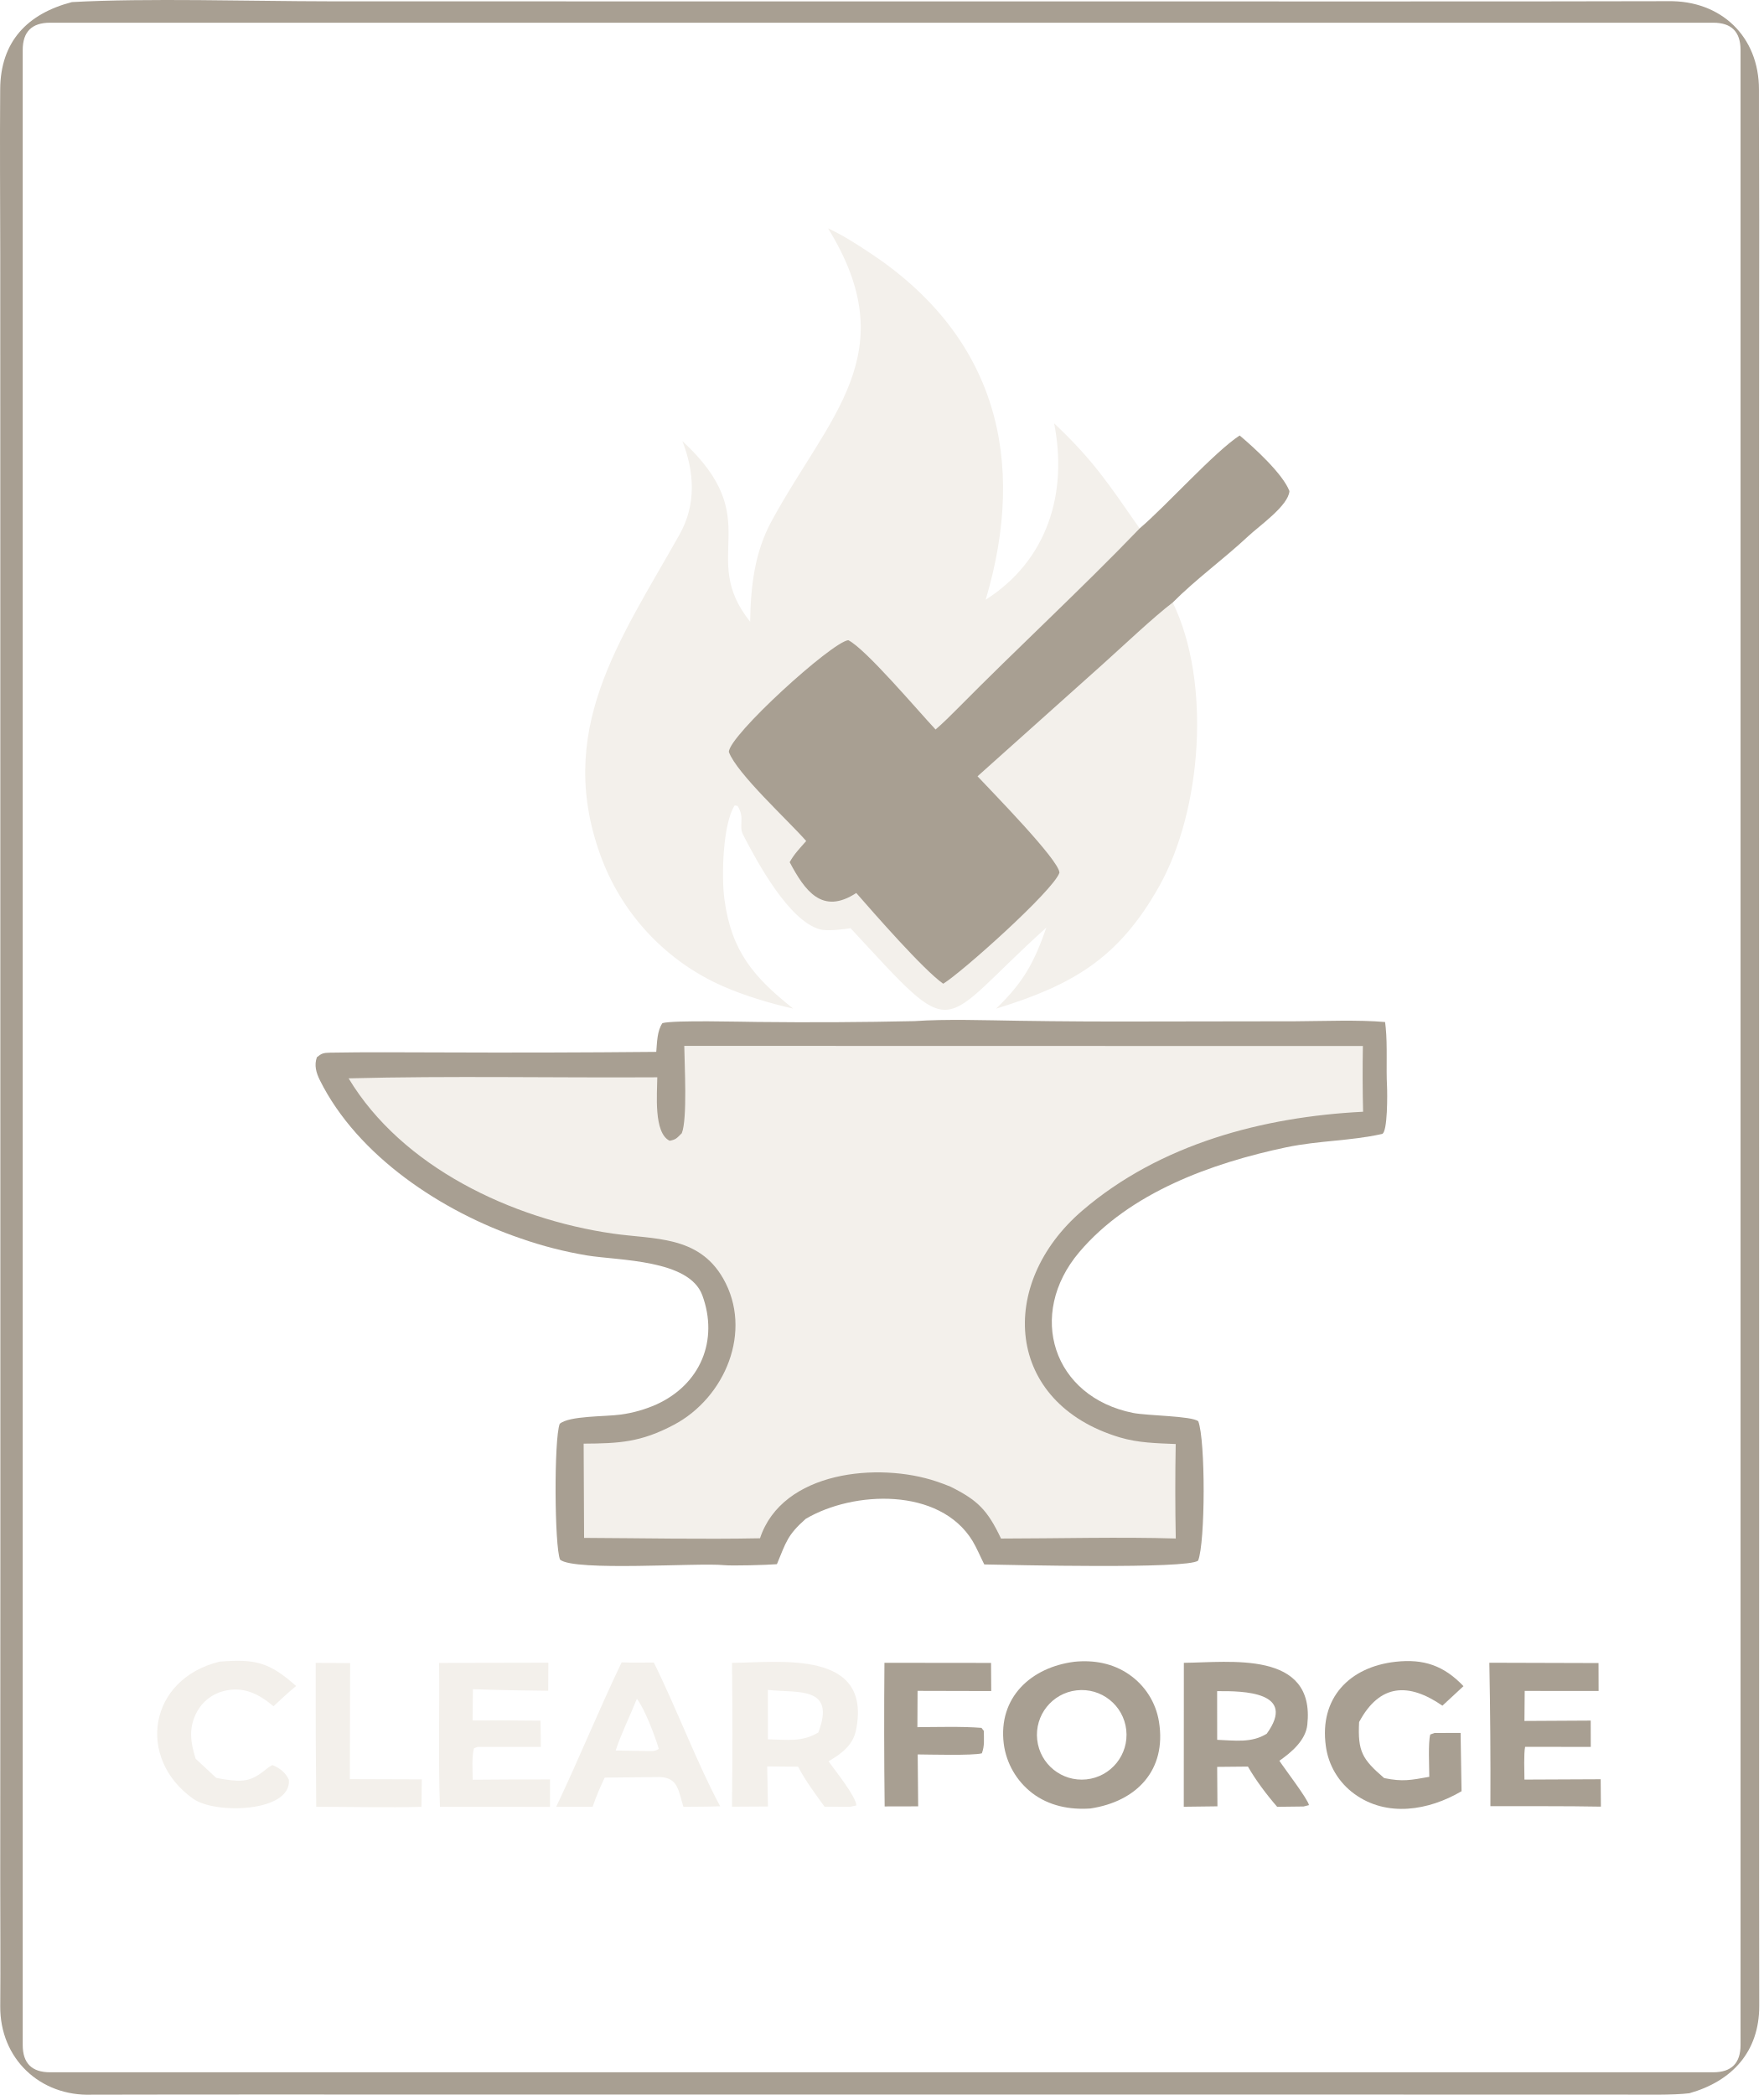
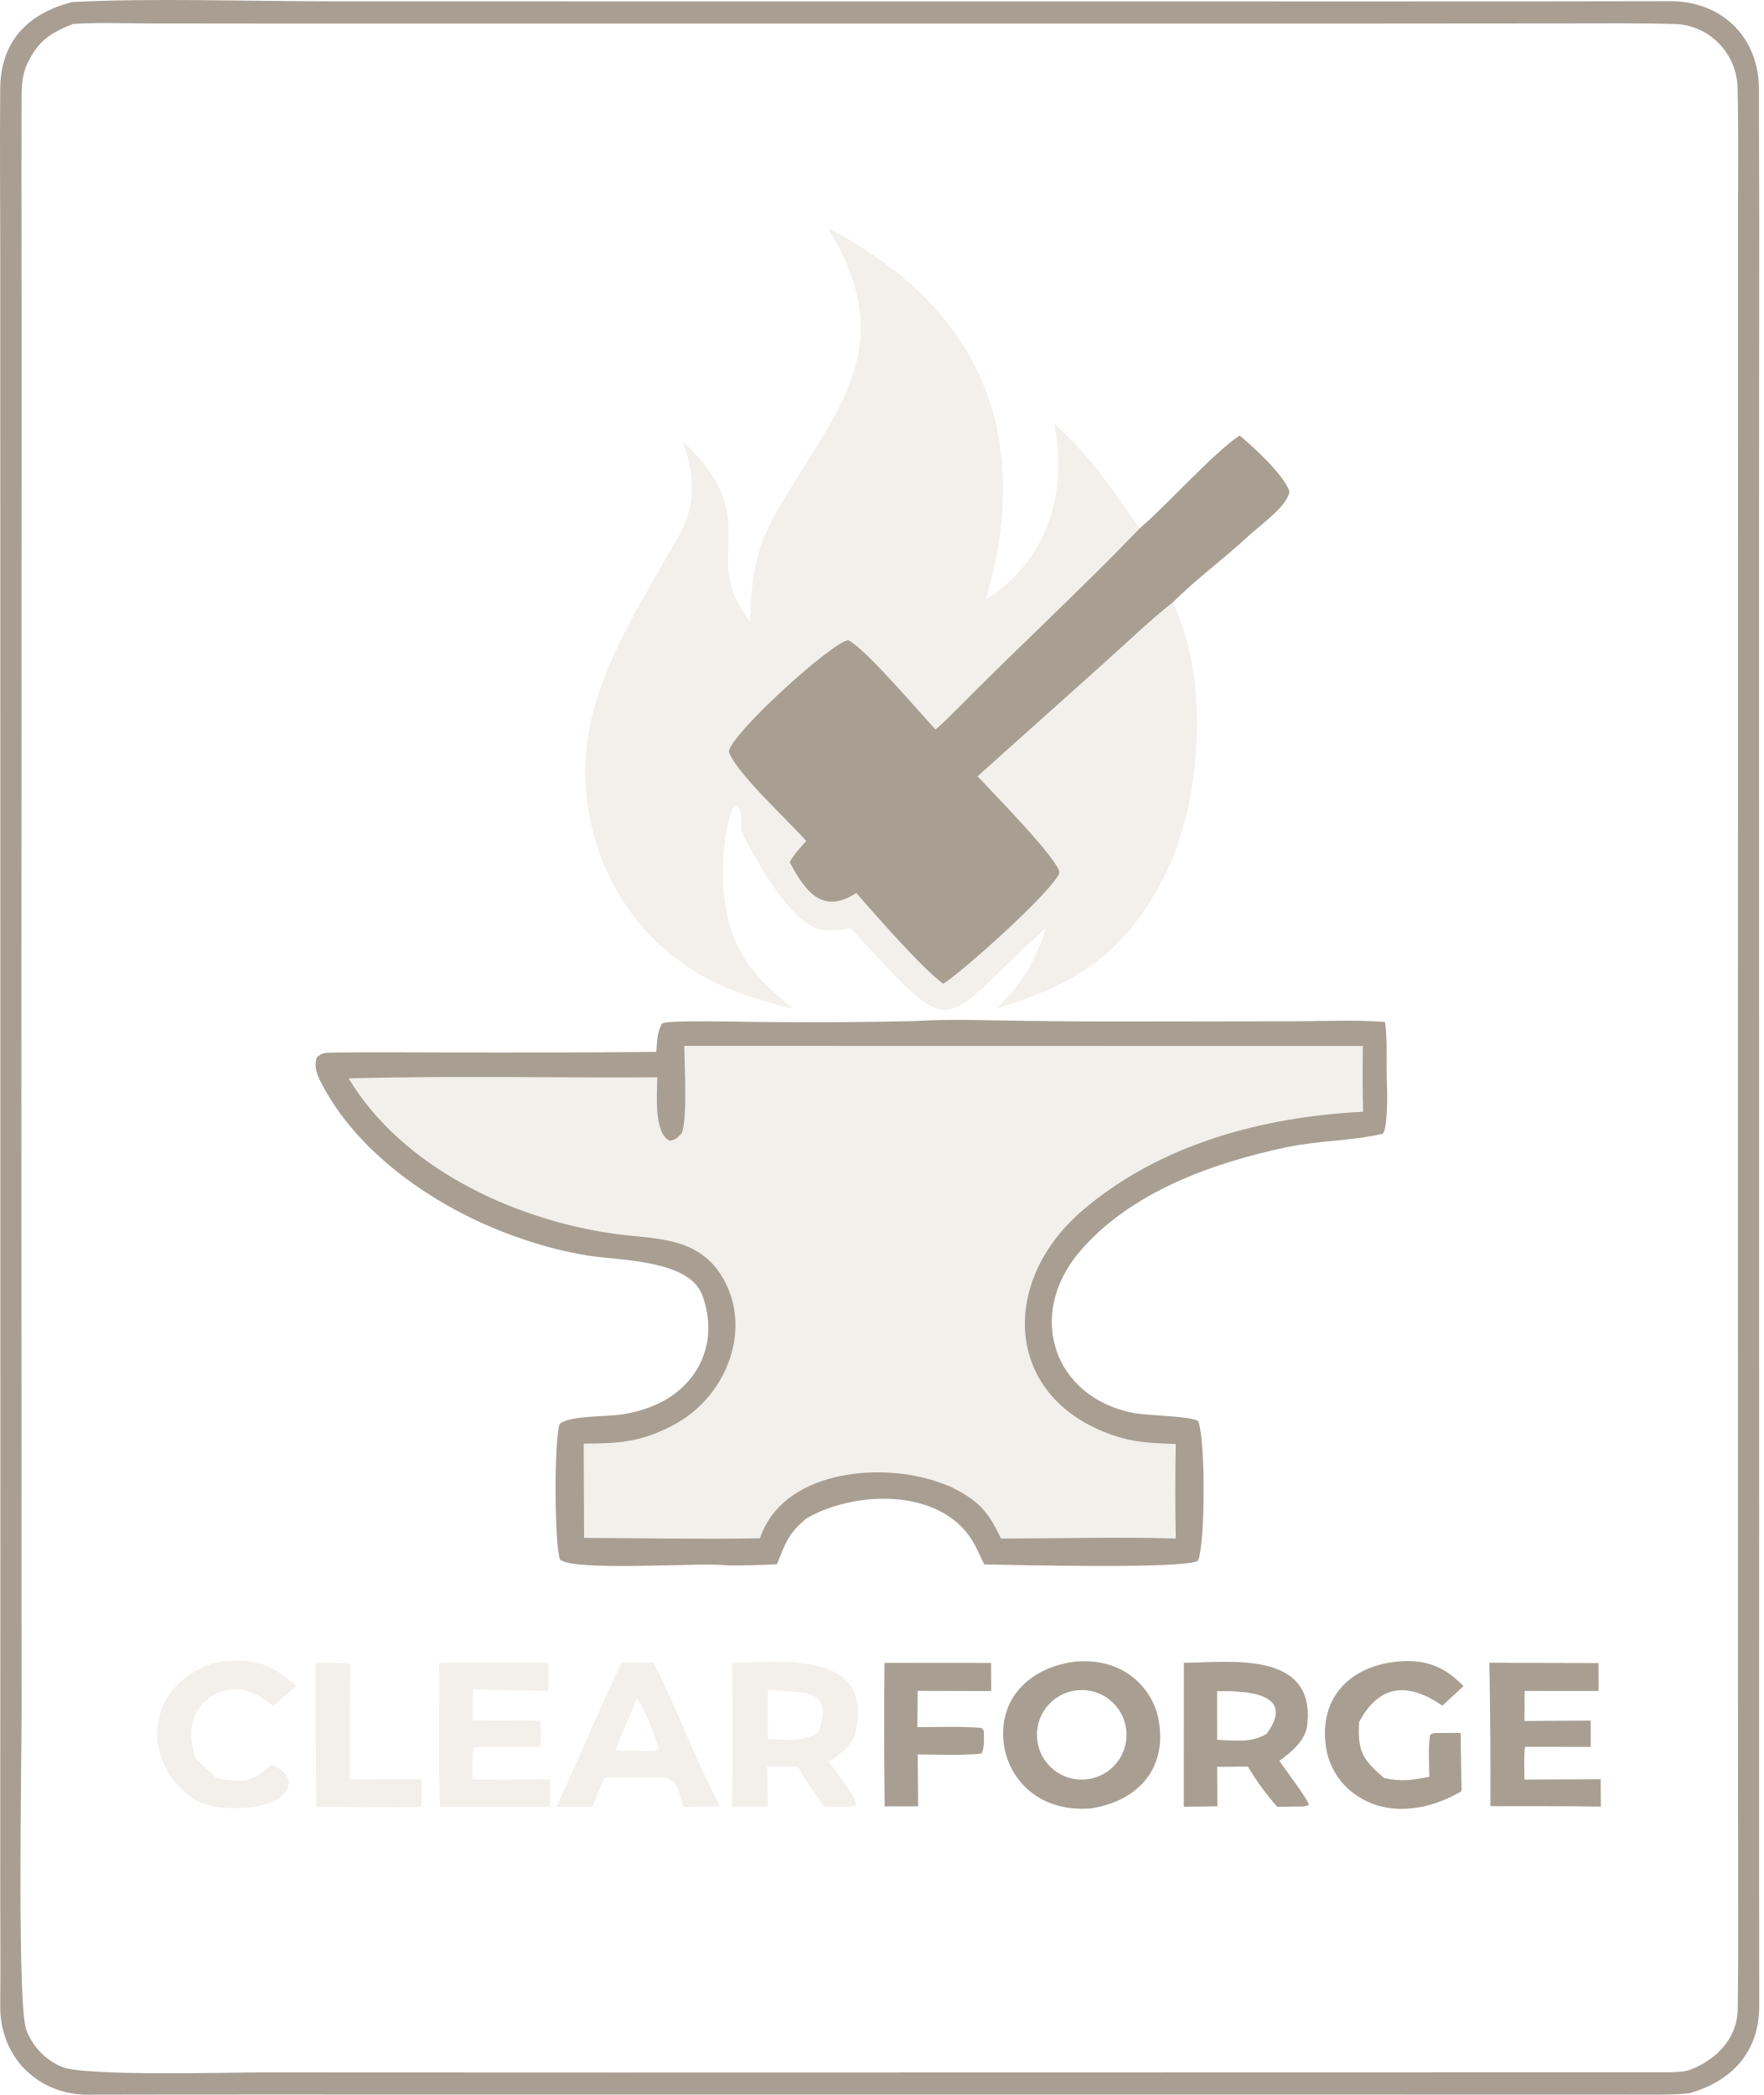
<svg xmlns="http://www.w3.org/2000/svg" width="388" height="461" viewBox="0 0 388 461" fill="none">
-   <path d="M15.827 0.46C32.296 -0.456 55.211 0.276 72.303 0.291L175.85 0.311L307.773 0.314C327.552 0.324 347.291 0.306 367.117 0.26C378.692 0.072 387.079 8.034 387.048 19.706C387.026 29.188 387.119 38.973 387.11 48.546L387.061 120.961L387.092 335.172C387.097 370.579 387.053 405.986 387.114 441.393C387.132 451.469 381.14 457.96 371.737 460.614C368.119 461.063 361.394 460.913 357.639 460.918L333.295 460.913L252.934 460.896L97.261 460.9C71.58 460.904 45.988 460.869 20.214 460.931C8.802 461.34 -0.049 452.986 0.055 441.445C0.135 432.459 0.046 422.997 0.053 413.83L0.083 337.928L0.069 122.141L0.056 56.143C0.034 43.967 -0.049 31.784 0.042 19.61C0.121 9.124 6.025 3.018 15.827 0.46Z M 11 5 H 377 Q 383 5 383 11 V 450 Q 383 456 377 456 H 11 Q 5 456 5 450 V 11 Q 5 5 11 5 Z" fill="#A89F92" fill-rule="evenodd" />
+   <path d="M15.827 0.46C32.296 -0.456 55.211 0.276 72.303 0.291L175.85 0.311L307.773 0.314C327.552 0.324 347.291 0.306 367.117 0.26C378.692 0.072 387.079 8.034 387.048 19.706C387.026 29.188 387.119 38.973 387.11 48.546L387.061 120.961L387.092 335.172C387.097 370.579 387.053 405.986 387.114 441.393C387.132 451.469 381.14 457.96 371.737 460.614C368.119 461.063 361.394 460.913 357.639 460.918L333.295 460.913L252.934 460.896L97.261 460.9C71.58 460.904 45.988 460.869 20.214 460.931C8.802 461.34 -0.049 452.986 0.055 441.445C0.135 432.459 0.046 422.997 0.053 413.83L0.083 337.928L0.069 122.141L0.056 56.143C0.034 43.967 -0.049 31.784 0.042 19.61C0.121 9.124 6.025 3.018 15.827 0.46Z M16.06 5.279C20.192 4.914 28.592 5.151 33.066 5.157L64.685 5.192L166.886 5.182L300.831 5.185L344.346 5.148C352.426 5.141 360.528 5.052 368.59 5.296C376.036 5.474 382.125 11.719 382.331 19.148C382.564 27.601 382.459 36.111 382.45 44.587V90.284L382.424 233.342L382.432 373.941L382.468 418.923C382.468 426.662 382.507 434.462 382.375 442.166C382.274 447.945 378.577 452.238 373.627 454.699C371.047 455.987 370.199 455.851 367.284 456.004L135.088 456.053L58.204 456.022C51.019 456.022 18.683 456.932 13.63 454.822C10.037 453.311 7.215 450.397 5.816 446.758C3.722 441.445 4.762 386.646 4.755 377.149L4.709 241.358L4.759 88.485C4.8 65.942 4.666 43.344 4.753 20.799C4.762 18.412 5.035 16.042 6.076 13.876C8.462 8.915 11.18 7.205 16.06 5.279Z" fill="#A89F92" fill-rule="evenodd" />
  <path d="M201.262 224.694C208.143 224.206 217.061 224.514 223.995 224.615C233.656 224.764 243.318 224.817 252.98 224.777L285.07 224.729C291.09 224.698 298.972 224.373 304.782 224.896C304.834 225.292 304.88 225.692 304.92 226.087C305.329 230.218 304.988 234.911 305.21 239.06C305.286 240.479 305.375 249.246 304.105 249.527C296.984 251.105 290.392 250.942 283.071 252.454C266.639 255.922 248.593 262.399 237.469 275.552C225.876 289.267 231.668 307.39 249.343 310.915C252.467 311.539 262.203 311.552 263.674 312.747C265.282 316.948 265.241 339.391 263.64 343.417C261.256 345.319 222.829 344.361 216.587 344.252C215.807 342.709 214.853 340.468 213.989 339.057C206.756 327.249 187.803 328.005 177.285 334.228C173.268 337.792 173 339.273 170.959 344.19L170.693 344.212C168.749 344.375 160.98 344.59 159.25 344.405C153.751 343.83 126.377 345.834 123.243 343.197C122.001 340.31 121.874 316.711 123.162 313.31C125.278 311.504 133.182 311.754 136.612 311.271C139.316 310.902 141.955 310.15 144.449 309.043C154.129 304.639 158.189 294.927 154.537 285.013C151.632 277.13 136.243 277.406 129.182 276.259C124.214 275.429 119.327 274.176 114.575 272.511C97.416 266.671 78.746 254.493 70.393 237.711C69.576 236.067 69.094 234.397 69.731 232.639C70.76 231.796 71.145 231.664 72.675 231.637C80.594 231.492 88.715 231.571 96.618 231.585C112.548 231.655 128.479 231.615 144.409 231.462C144.59 229.343 144.592 226.83 145.763 225.138C148.251 224.443 163.389 224.857 166.659 224.879C178.194 225.01 189.73 224.949 201.262 224.694Z" fill="#A89F92" />
  <path d="M150.573 230.143L299.898 230.174C299.813 234.995 299.828 239.816 299.944 244.636C277.966 245.753 255.288 251.694 238.141 266.407C219.324 282.557 221.131 308.726 246.401 316.294C250.46 317.506 254.483 317.577 258.71 317.757C258.584 324.687 258.588 331.617 258.723 338.547C246.805 338.165 232.361 338.547 220.27 338.556C217.317 332.325 215.18 330.132 209.141 327.135C208.134 326.717 207.111 326.335 206.076 325.992C193.31 321.677 172.137 323.685 167.237 338.495C154.65 338.75 141.187 338.464 128.528 338.407L128.431 317.673C136.261 317.625 141.009 317.383 148.304 313.516C159.568 307.544 165.738 292.875 159.123 281.313C153.681 271.821 143.945 272.761 134.828 271.443C112.638 268.239 88.467 256.831 76.711 237.289C98.854 236.704 122.341 237.196 144.635 237.056C144.611 240.624 143.79 249.299 147.353 251.022C148.778 250.762 148.928 250.437 150.023 249.365C151.293 246.267 150.611 234.142 150.573 230.143Z" fill="#F3F0EB" />
  <path d="M182.21 50.248C185.44 51.737 188.428 53.668 191.389 55.624C219.206 74 226.066 101.135 216.897 131.968C230.497 123.295 234.996 108.535 231.956 93.147C240.693 101.389 244.028 106.614 250.775 116.286C256.688 111.249 267.185 99.499 272.781 95.835C275.982 98.516 282.269 104.261 283.73 108.064C283.487 111.283 277.126 115.677 274.631 118.016C269.378 122.939 263.093 127.487 258.052 132.579C266.552 149.942 264.528 178.217 255.065 195.041C246.117 210.95 236.018 216.759 219.176 221.961C225.195 216.141 227.508 211.945 230.246 204.113C205.769 226.135 211.222 230.205 187.169 204.254C185.666 204.469 182.167 204.963 180.44 204.502C173.664 202.694 166.677 189.835 163.529 183.712C162.445 181.604 164.014 180.046 162.297 177.341L161.665 177.235C159.058 181.236 158.725 192.737 159.393 197.796C160.921 209.379 165.916 215.083 174.538 221.939C169.548 220.827 163.674 219.053 159.023 216.996C146.853 211.629 137.316 201.646 132.515 189.244C121.725 161.004 136.412 140.947 149.522 117.638C153.198 111.102 152.861 103.991 150.154 97.062C168.977 114.41 153.452 122.322 165.069 136.808C165.181 129.117 166.027 121.597 169.74 114.748C182.358 91.47 199.214 77.787 182.21 50.248Z" fill="#F3F0EB" />
  <path d="M250.775 116.286C256.688 111.249 267.185 99.499 272.781 95.835C275.982 98.516 282.269 104.261 283.73 108.064C283.487 111.283 277.126 115.677 274.631 118.016C269.378 122.939 263.093 127.487 258.052 132.579C253.849 135.763 246.768 142.478 242.67 146.147L215.103 170.821C218.153 174.108 233.105 189.298 233.124 192.043C231.796 195.975 211.565 214.045 207.55 216.467C203.174 213.393 192.341 200.984 188.421 196.5C180.914 201.417 177.103 195.997 173.767 189.721C174.733 187.946 176.064 186.581 177.402 185.065C173.654 180.744 162.134 170.243 160.387 165.47C160.358 161.897 182.983 141.31 186.659 140.87C190.475 142.757 201.974 156.382 205.87 160.526C207.513 159.104 209.232 157.41 210.763 155.86C223.898 142.567 237.837 129.736 250.775 116.286Z" fill="#A89F92" />
  <path d="M236.458 365.662C240.689 365.244 244.871 365.996 248.409 368.435C251.958 370.856 254.352 374.631 255.029 378.876C256.749 389.511 250.103 396.428 239.936 397.953C235.389 398.278 230.809 397.373 227.133 394.564C223.687 391.919 221.434 388.012 220.87 383.706C219.61 373.532 226.874 366.866 236.458 365.662Z M236.882 371.959C242.315 371.322 247.228 375.229 247.829 380.665C248.431 386.096 244.49 390.983 239.049 391.55C233.659 392.108 228.829 388.214 228.233 382.831C227.637 377.443 231.501 372.592 236.882 371.959Z" fill="#A89F92" fill-rule="evenodd" />
  <path d="M161.076 365.908C171.418 365.846 192.043 362.867 188.343 380.788C187.664 384.079 185.075 385.956 182.316 387.573C183.67 389.471 188.403 395.364 188.439 397.285L187.069 397.579L181.449 397.566C179.339 394.639 177.297 391.967 175.623 388.759L168.82 388.698L168.984 397.513L161.071 397.557C161.191 387.006 161.193 376.455 161.076 365.908Z M168.962 371.854C175.227 372.623 184.077 370.808 180.063 381.232C176.449 383.394 173.243 382.809 168.969 382.73L168.962 371.854Z" fill="#F3F0EB" fill-rule="evenodd" />
  <path d="M260.503 365.899C270.517 365.824 289.464 363.06 287.67 379.54C287.297 382.967 284.178 385.591 281.525 387.45C282.639 389.168 287.797 395.896 288.035 397.214L286.857 397.513L281.037 397.584C278.746 394.956 276.334 391.748 274.604 388.733L267.834 388.799L267.892 397.478L260.485 397.57L260.503 365.899Z M267.825 372.135C273.616 372.082 285.415 372.258 278.743 381.5C275.407 383.583 271.759 382.989 267.837 382.844L267.825 372.135Z" fill="#A89F92" fill-rule="evenodd" />
  <path d="M136.789 365.798C138.931 365.903 141.678 365.829 143.87 365.833C148.833 375.831 153.629 388.553 158.473 397.469C155.857 397.575 153.02 397.553 150.384 397.584C149.264 394.064 149.237 391.233 145.308 391.04L133.064 391.159C131.952 393.532 131.252 395.105 130.404 397.575L122.386 397.579C127.402 387.063 131.836 376.094 136.789 365.798Z M140.141 373.827C141.819 375.892 144.206 382.198 144.969 384.835C144.003 385.507 143.159 385.279 141.791 385.301L135.477 385.195C136.457 382.049 138.806 377.175 140.141 373.827Z" fill="#F3F0EB" fill-rule="evenodd" />
  <path d="M327.725 365.881L351.749 365.952L351.767 372.095L335.506 372.087L335.449 378.692L350.03 378.612L350.043 384.404L335.598 384.382C335.282 385.903 335.436 389.862 335.449 391.594L352.224 391.519L352.272 397.548C344.258 397.395 335.994 397.469 327.957 397.443C328.006 386.923 327.928 376.398 327.725 365.881Z" fill="#A89F92" />
  <path d="M96.628 365.921L120.66 365.873L120.629 372.051C115.106 372.007 109.584 371.893 104.065 371.704L103.994 378.586C108.976 378.555 113.959 378.568 118.941 378.63L119.014 384.4L105.113 384.396L104.309 384.694C103.784 386.448 103.993 389.656 104.025 391.625C109.695 391.572 115.365 391.55 121.035 391.559L121.022 397.601L96.812 397.584C96.43 387.555 96.745 376.151 96.628 365.921Z" fill="#F3F0EB" />
  <path d="M307.075 365.671C313.313 364.963 317.779 366.554 322.034 371.036L317.399 375.33C309.979 370.219 303.612 370.443 299.069 378.933C298.741 385.398 299.747 387.107 304.582 391.264C308.713 392.108 310.413 391.708 314.51 390.987C314.504 388.755 314.23 383.46 314.724 381.675L315.652 381.337L321.401 381.328L321.606 394.156C314.398 398.405 305.179 399.957 298.025 394.745C294.567 392.24 292.295 388.421 291.741 384.189C290.297 373.669 296.917 366.809 307.075 365.671Z" fill="#A89F92" />
  <path d="M48.315 365.64C56.192 365.011 59.273 365.763 65.16 371.001C63.503 372.341 61.773 373.998 60.186 375.457C56.91 372.706 53.509 370.984 49.129 372.135C46.668 372.781 44.581 374.411 43.358 376.644C41.437 380.199 41.907 383.363 43.055 387.015L47.586 391.225C48.69 391.444 49.801 391.62 50.918 391.748C54.518 392.152 56.129 391.299 58.754 389.168C59.05 388.878 59.566 388.619 59.929 388.399C61.515 389.01 62.903 390.087 63.575 391.669C64.079 398.775 47.391 399.271 42.523 395.826C30.003 386.971 32.571 369.511 48.315 365.64Z" fill="#F3F0EB" />
  <path d="M194.619 365.895L218.076 365.921L218.118 372.113L201.908 372.073L201.869 380.058C206.235 380.036 211.713 379.869 215.971 380.212L216.483 380.871C216.503 382.638 216.682 384.194 216.054 385.811C214.063 386.347 204.42 386.074 201.937 386.057L202.041 397.483L194.666 397.5C194.54 386.966 194.524 376.428 194.619 365.895Z" fill="#A89F92" />
  <path d="M69.469 365.908L77.044 365.965L76.98 391.493L92.813 391.546L92.743 397.597C85.304 397.777 77.088 397.592 69.585 397.584C69.483 387.028 69.444 376.468 69.469 365.908Z" fill="#F3F0EB" />
</svg>
